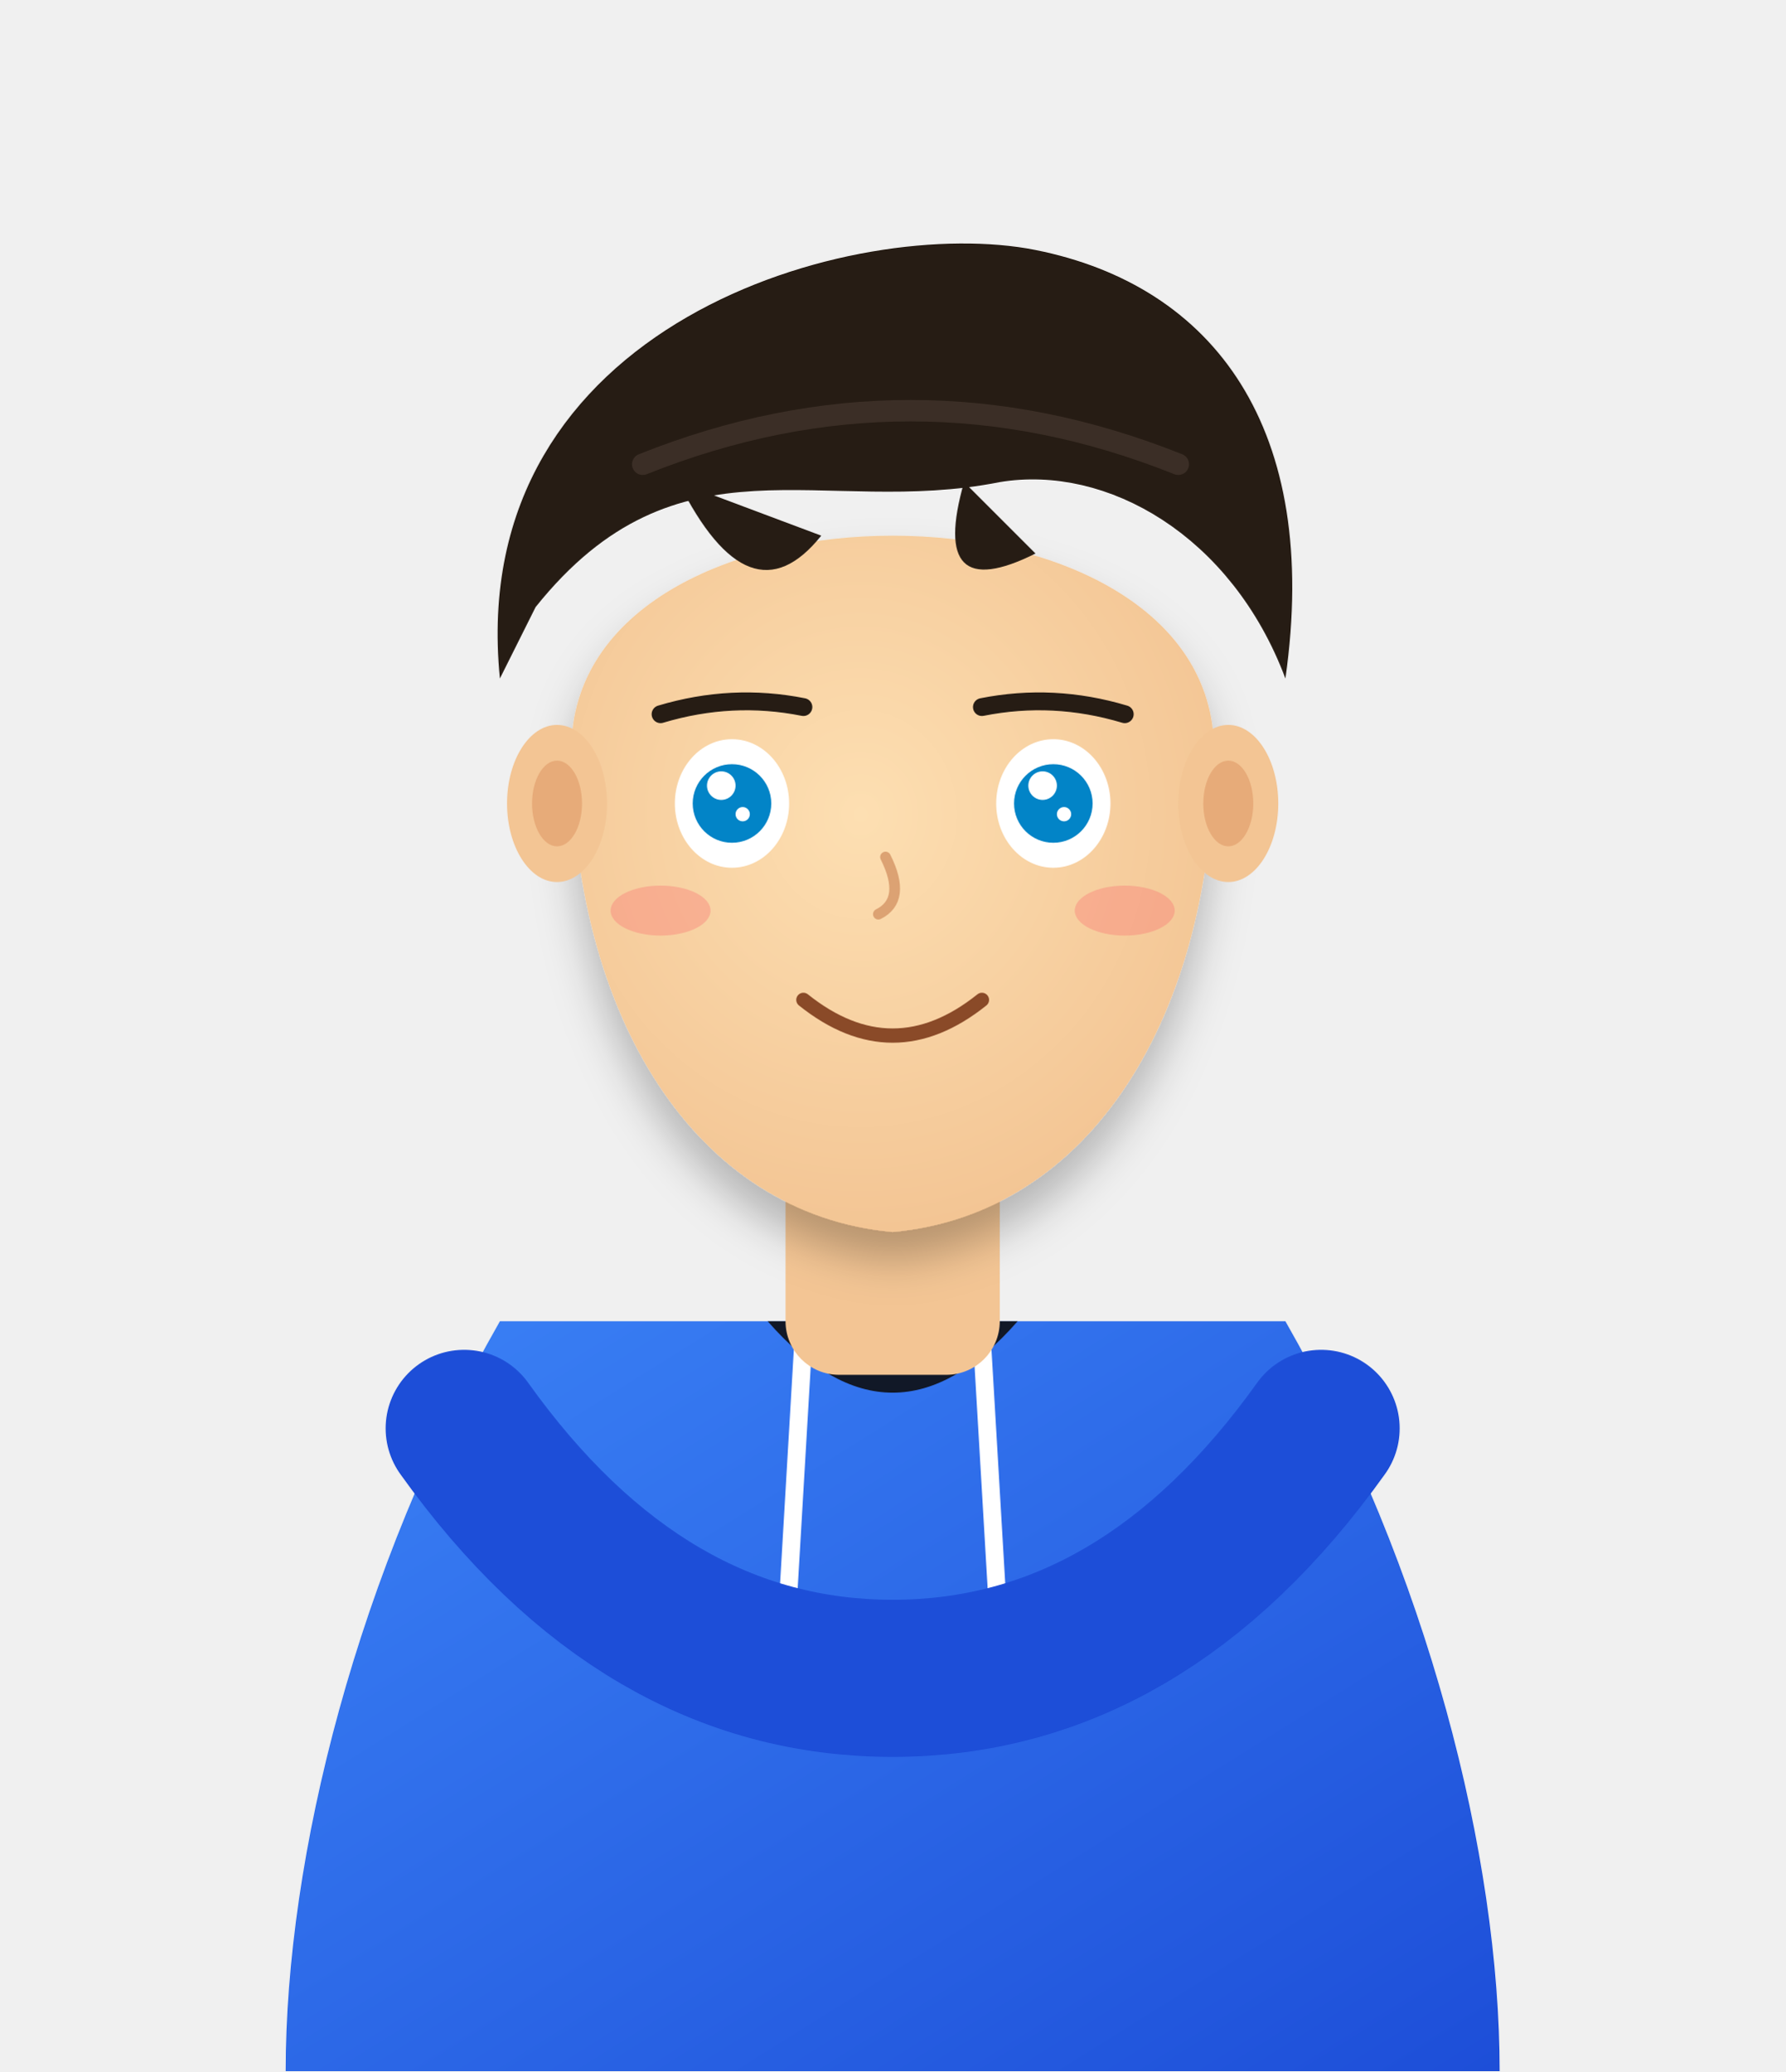
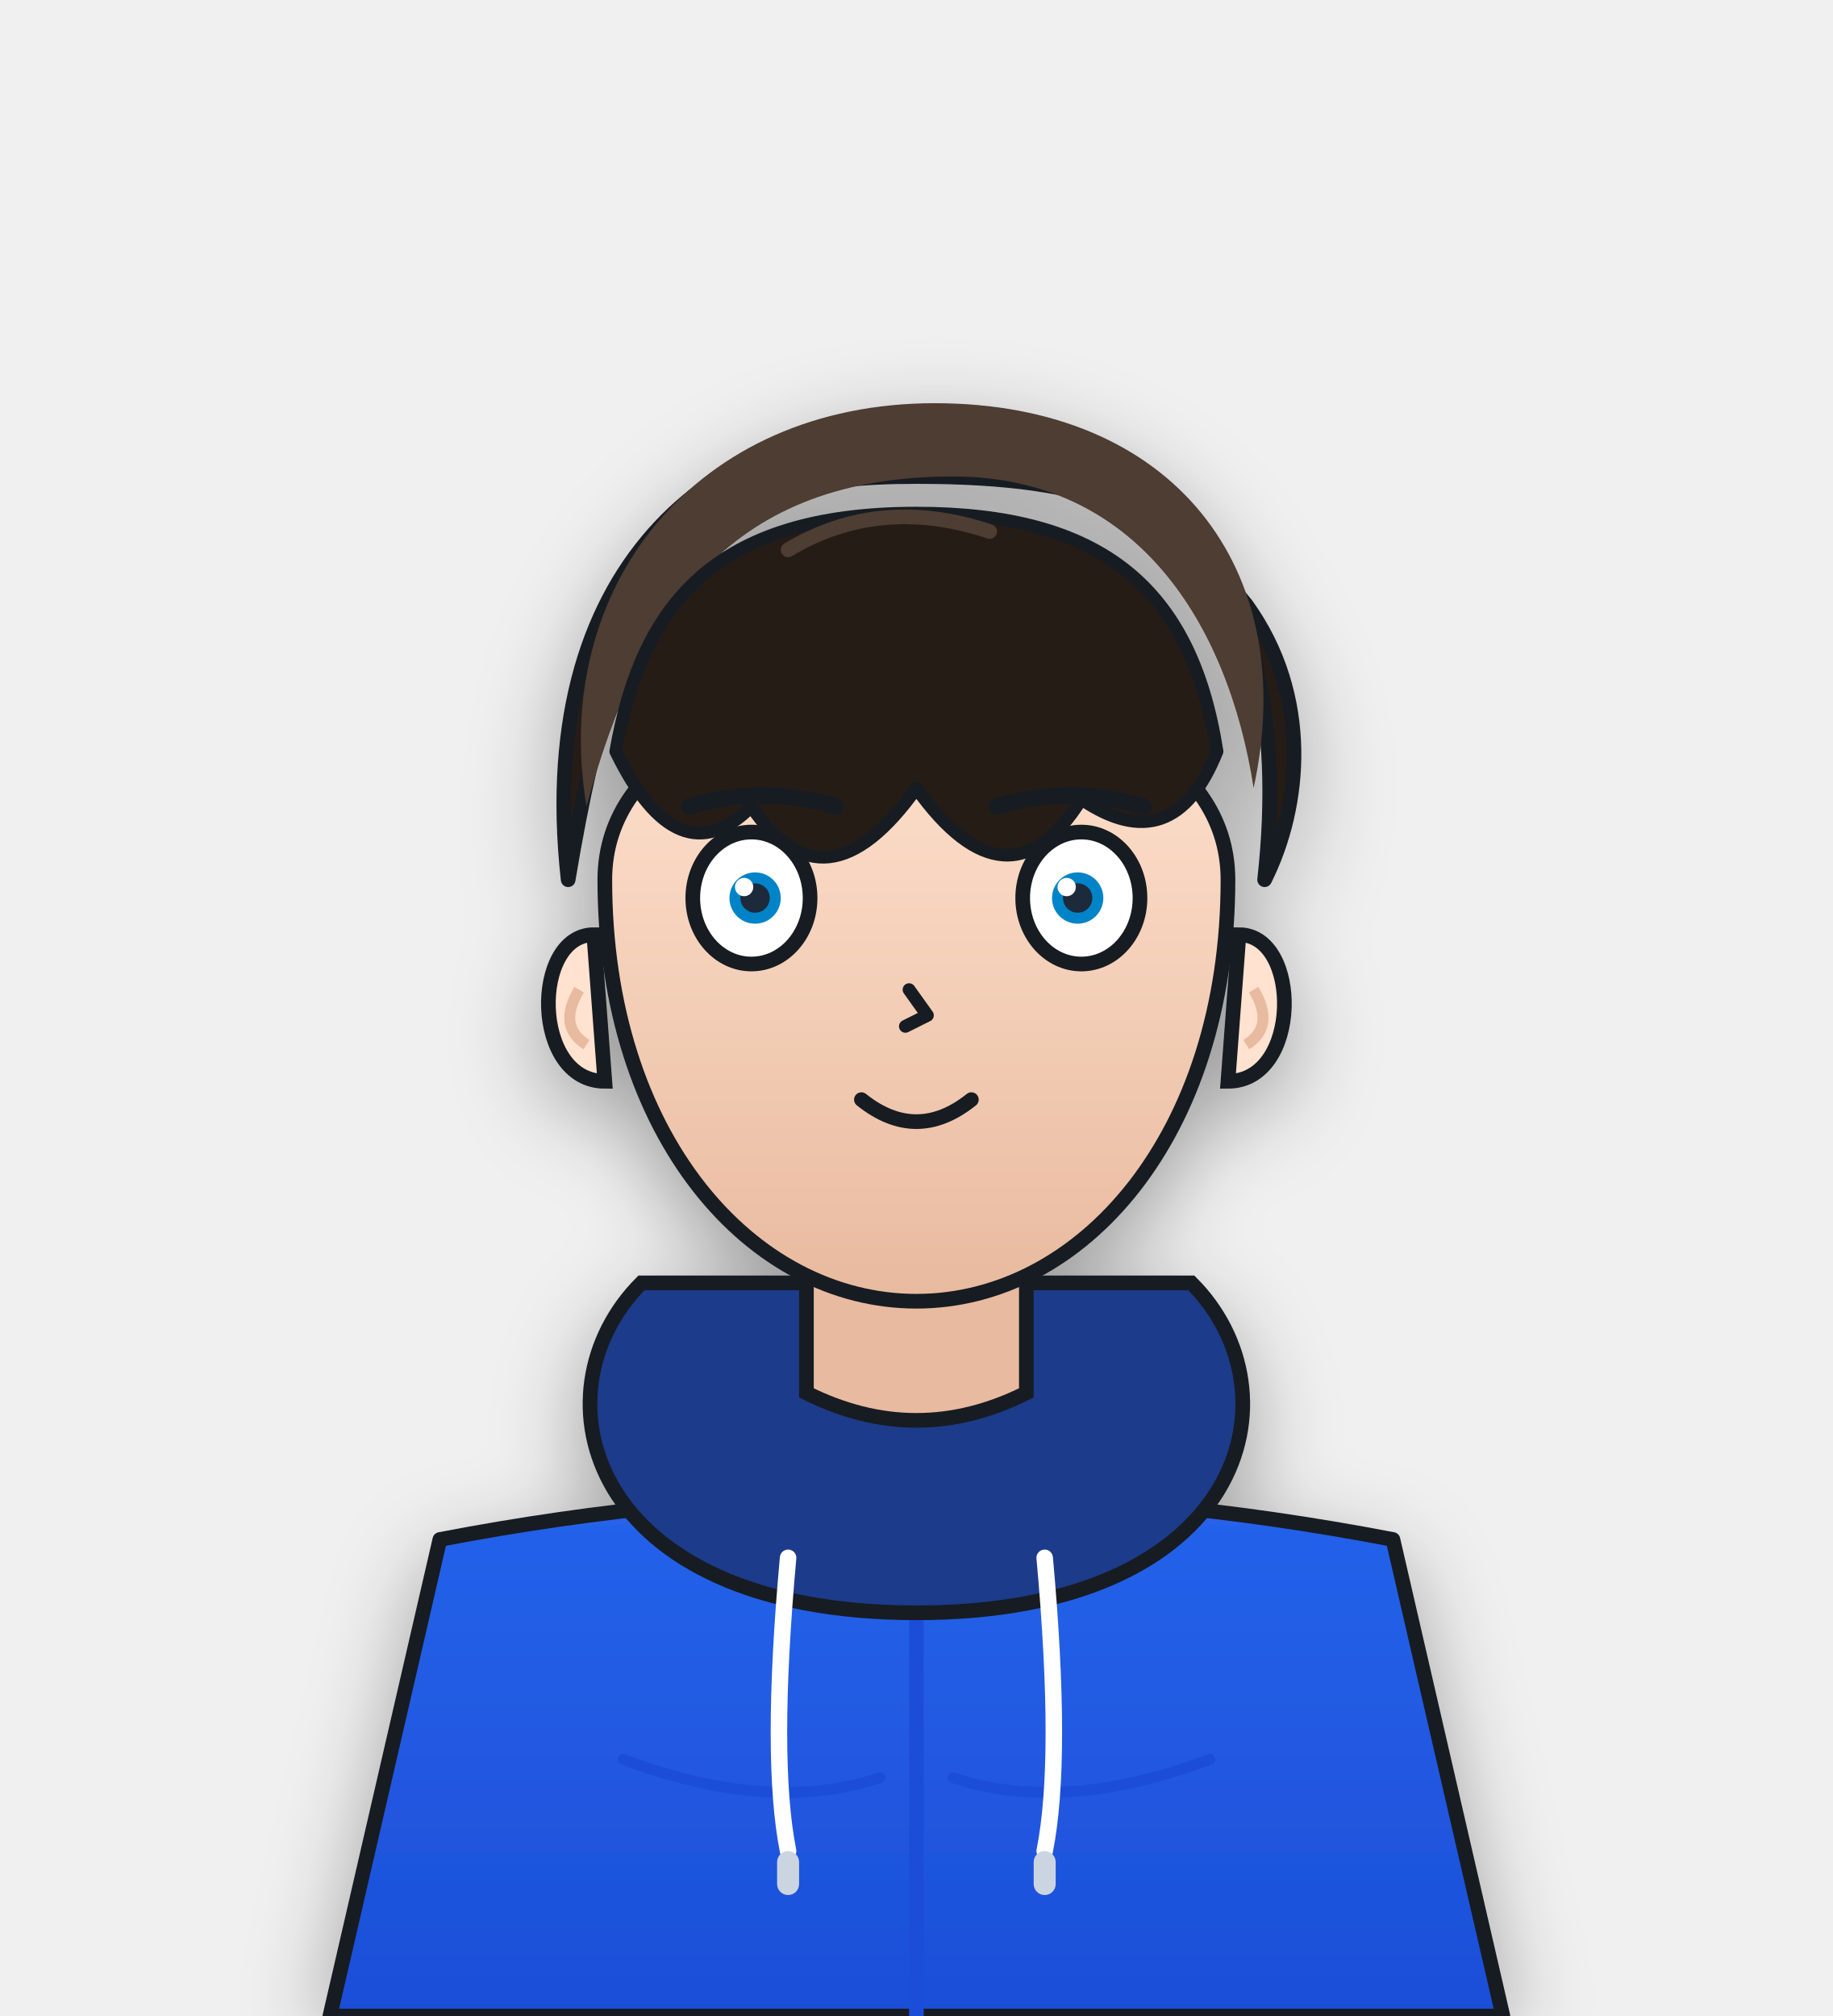
- <svg xmlns="http://www.w3.org/2000/svg" viewBox="0 0 500 580" width="100%" height="100%">
+ <svg xmlns="http://www.w3.org/2000/svg" viewBox="0 0 500 550" width="100%" height="100%">
  <defs>
-     <radialGradient id="skinGrad" cx="45%" cy="40%" r="60%">
-       <stop offset="0%" stop-color="#FDDFB2" />
-       <stop offset="100%" stop-color="#F3C594" />
-     </radialGradient>
-     <linearGradient id="hoodieGrad" x1="0%" y1="0%" x2="100%" y2="100%">
-       <stop offset="0%" stop-color="#3B82F6" />
+     <filter id="softShadow" x="-10%" y="-10%" width="120%" height="120%">
+       <feDropShadow dx="0" dy="8" stdDeviation="12" flood-color="#000" flood-opacity="0.35" />
+     </filter>
+     <linearGradient id="skinGrad" x1="0" y1="0" x2="0" y2="1">
+       <stop offset="0%" stop-color="#FFE2CF" />
+       <stop offset="100%" stop-color="#E8BA9F" />
+     </linearGradient>
+     <linearGradient id="hoodieGrad" x1="0" y1="0" x2="0" y2="1">
+       <stop offset="0%" stop-color="#2563EB" />
      <stop offset="100%" stop-color="#1D4ED8" />
    </linearGradient>
-     <filter id="softShadow" x="-20%" y="-20%" width="140%" height="140%">
-       <feDropShadow dx="0" dy="8" stdDeviation="6" flood-opacity="0.25" />
-     </filter>
  </defs>
-   <path d="M 140 370 C 100 440, 80 520, 80 580 L 420 580 C 420 520, 400 440, 360 370 Z" fill="url(#hoodieGrad)" />
-   <path d="M 215 370 Q 250 410 285 370 Z" fill="#111827" />
-   <line x1="225" y1="375" x2="220" y2="460" stroke="#FFFFFF" stroke-width="5" stroke-linecap="round" />
-   <line x1="275" y1="375" x2="280" y2="460" stroke="#FFFFFF" stroke-width="5" stroke-linecap="round" />
-   <circle cx="220" cy="463" r="5" fill="#E2E8F0" />
-   <circle cx="280" cy="463" r="5" fill="#E2E8F0" />
-   <rect x="220" y="300" width="60" height="85" rx="15" fill="#F3C594" />
-   <path d="M 160 210 C 160 130, 340 130, 340 210 C 340 285, 305 340, 250 345 C 195 340, 160 285, 160 210 Z" fill="url(#skinGrad)" filter="url(#softShadow)" />
-   <ellipse cx="156" cy="225" rx="14" ry="22" fill="#F3C594" />
-   <ellipse cx="344" cy="225" rx="14" ry="22" fill="#F3C594" />
-   <ellipse cx="156" cy="225" rx="7" ry="12" fill="#E7AB79" />
-   <ellipse cx="344" cy="225" rx="7" ry="12" fill="#E7AB79" />
-   <path d="M 130 400 Q 180 470 250 470 Q 320 470 370 400" stroke="#1D4ED8" stroke-width="44" stroke-linecap="round" fill="none" />
-   <ellipse cx="205" cy="225" rx="16" ry="18" fill="#FFFFFF" />
-   <ellipse cx="295" cy="225" rx="16" ry="18" fill="#FFFFFF" />
-   <circle cx="205" cy="225" r="11" fill="#0284C7" />
-   <circle cx="295" cy="225" r="11" fill="#0284C7" />
-   <circle cx="202" cy="220" r="4" fill="#FFFFFF" />
-   <circle cx="292" cy="220" r="4" fill="#FFFFFF" />
-   <circle cx="208" cy="228" r="2" fill="#FFFFFF" />
-   <circle cx="298" cy="228" r="2" fill="#FFFFFF" />
-   <path d="M 185 200 Q 205 194 225 198" stroke="#261C14" stroke-width="5" stroke-linecap="round" fill="none" />
-   <path d="M 275 198 Q 295 194 315 200" stroke="#261C14" stroke-width="5" stroke-linecap="round" fill="none" />
-   <path d="M 248 240 Q 254 252 246 256" stroke="#DCA273" stroke-width="3" stroke-linecap="round" fill="none" />
-   <path d="M 225 280 Q 250 300 275 280" stroke="#8A4A28" stroke-width="4" stroke-linecap="round" fill="none" />
-   <ellipse cx="185" cy="255" rx="14" ry="7" fill="#F87171" opacity="0.35" />
-   <ellipse cx="315" cy="255" rx="14" ry="7" fill="#F87171" opacity="0.35" />
-   <path d="M 140 190 C 130 90, 240 60, 290 70 C 340 80, 370 120, 360 190 C 345 150, 310 130, 280 135 C 230 145, 190 120, 150 170 Z" fill="#261C14" />
-   <path d="M 180 130 C 230 110, 280 110, 330 130" stroke="#4A3B32" stroke-width="6" stroke-linecap="round" fill="none" opacity="0.6" />
-   <path d="M 190 135 Q 210 175 230 150" fill="#261C14" />
-   <path d="M 270 135 Q 260 170 290 155" fill="#261C14" />
+   <g filter="url(#softShadow)">
+     <path d="M 120 420 Q 250 395 380 420 L 410 550 L 90 550 Z" fill="url(#hoodieGrad)" stroke="#181B20" stroke-width="4" stroke-linejoin="round" />
+     <path d="M 250 435 L 250 550" stroke="#1D4ED8" stroke-width="4" stroke-linecap="round" />
+     <path d="M 170 480 Q 210 495 240 485" stroke="#1D4ED8" stroke-width="3" stroke-linecap="round" fill="none" />
+     <path d="M 330 480 Q 290 495 260 485" stroke="#1D4ED8" stroke-width="3" stroke-linecap="round" fill="none" />
+     <path d="M 175 350 C 145 380 160 440 250 440 C 340 440 355 380 325 350 Z" fill="#1E3A8A" stroke="#181B20" stroke-width="4" />
+     <path d="M 215 425 Q 210 480 215 505" stroke="#FFFFFF" stroke-width="4.5" stroke-linecap="round" fill="none" />
+     <rect x="212" y="505" width="6" height="12" rx="3" fill="#CBD5E1" />
+     <path d="M 285 425 Q 290 480 285 505" stroke="#FFFFFF" stroke-width="4.5" stroke-linecap="round" fill="none" />
+     <rect x="282" y="505" width="6" height="12" rx="3" fill="#CBD5E1" />
+     <path d="M 220 330 L 220 380 Q 250 395 280 380 L 280 330 Z" fill="#E8BA9F" stroke="#181B20" stroke-width="4" />
+     <path d="M 162 255 C 145 255 145 295 165 295 Z" fill="#FFE2CF" stroke="#181B20" stroke-width="4" />
+     <path d="M 158 270 Q 152 280 160 285" stroke="#E8BA9F" stroke-width="3" fill="none" />
+     <path d="M 338 255 C 355 255 355 295 335 295 Z" fill="#FFE2CF" stroke="#181B20" stroke-width="4" />
+     <path d="M 342 270 Q 348 280 340 285" stroke="#E8BA9F" stroke-width="3" fill="none" />
+     <path d="M 165 240 C 165 170 335 170 335 240 C 335 310 295 355 250 355 C 205 355 165 310 165 240 Z" fill="url(#skinGrad)" stroke="#181B20" stroke-width="4" stroke-linejoin="round" />
+     <path d="M 248 270 L 253 277 L 247 280" stroke="#181B20" stroke-width="3.5" stroke-linecap="round" stroke-linejoin="round" fill="none" />
+     <path d="M 155 240 C 145 150 200 115 250 115 C 310 115 355 150 345 240 C 355 220 358 190 340 165 C 320 140 300 130 250 130 C 190 130 170 150 155 240 Z" fill="#271E18" stroke="#181B20" stroke-width="4" stroke-linejoin="round" />
+     <path d="M 160 220 C 150 160 190 110 255 110 C 320 110 355 155 342 215 C 335 170 310 130 260 130 C 200 130 175 165 160 220 Z" fill="#4E3C32" />
+     <path d="M 168 205 Q 185 240 205 220 Q 225 250 250 215 Q 275 250 295 218 Q 320 235 332 205 C 325 160 300 140 250 140 C 195 140 175 165 168 205 Z" fill="#271E18" stroke="#181B20" stroke-width="3.5" stroke-linejoin="round" />
+     <path d="M 215 150 Q 240 135 270 145" stroke="#4E3C32" stroke-width="4" stroke-linecap="round" fill="none" />
+     <ellipse cx="205" cy="245" rx="16" ry="18" fill="#FFFFFF" stroke="#181B20" stroke-width="4" />
+     <circle cx="206" cy="245" r="7" fill="#0284C7" />
+     <circle cx="206" cy="245" r="4" fill="#1E293B" />
+     <circle cx="203" cy="242" r="2.5" fill="#FFFFFF" />
+     <ellipse cx="295" cy="245" rx="16" ry="18" fill="#FFFFFF" stroke="#181B20" stroke-width="4" />
+     <circle cx="294" cy="245" r="7" fill="#0284C7" />
+     <circle cx="294" cy="245" r="4" fill="#1E293B" />
+     <circle cx="291" cy="242" r="2.5" fill="#FFFFFF" />
+     <path d="M 188 220 Q 208 214 228 220" stroke="#181B20" stroke-width="4.5" stroke-linecap="round" fill="none" />
+     <path d="M 272 220 Q 292 214 312 220" stroke="#181B20" stroke-width="4.5" stroke-linecap="round" fill="none" />
+     <path d="M 235 300 Q 250 312 265 300" stroke="#181B20" stroke-width="4" stroke-linecap="round" fill="none" />
+   </g>
</svg>
